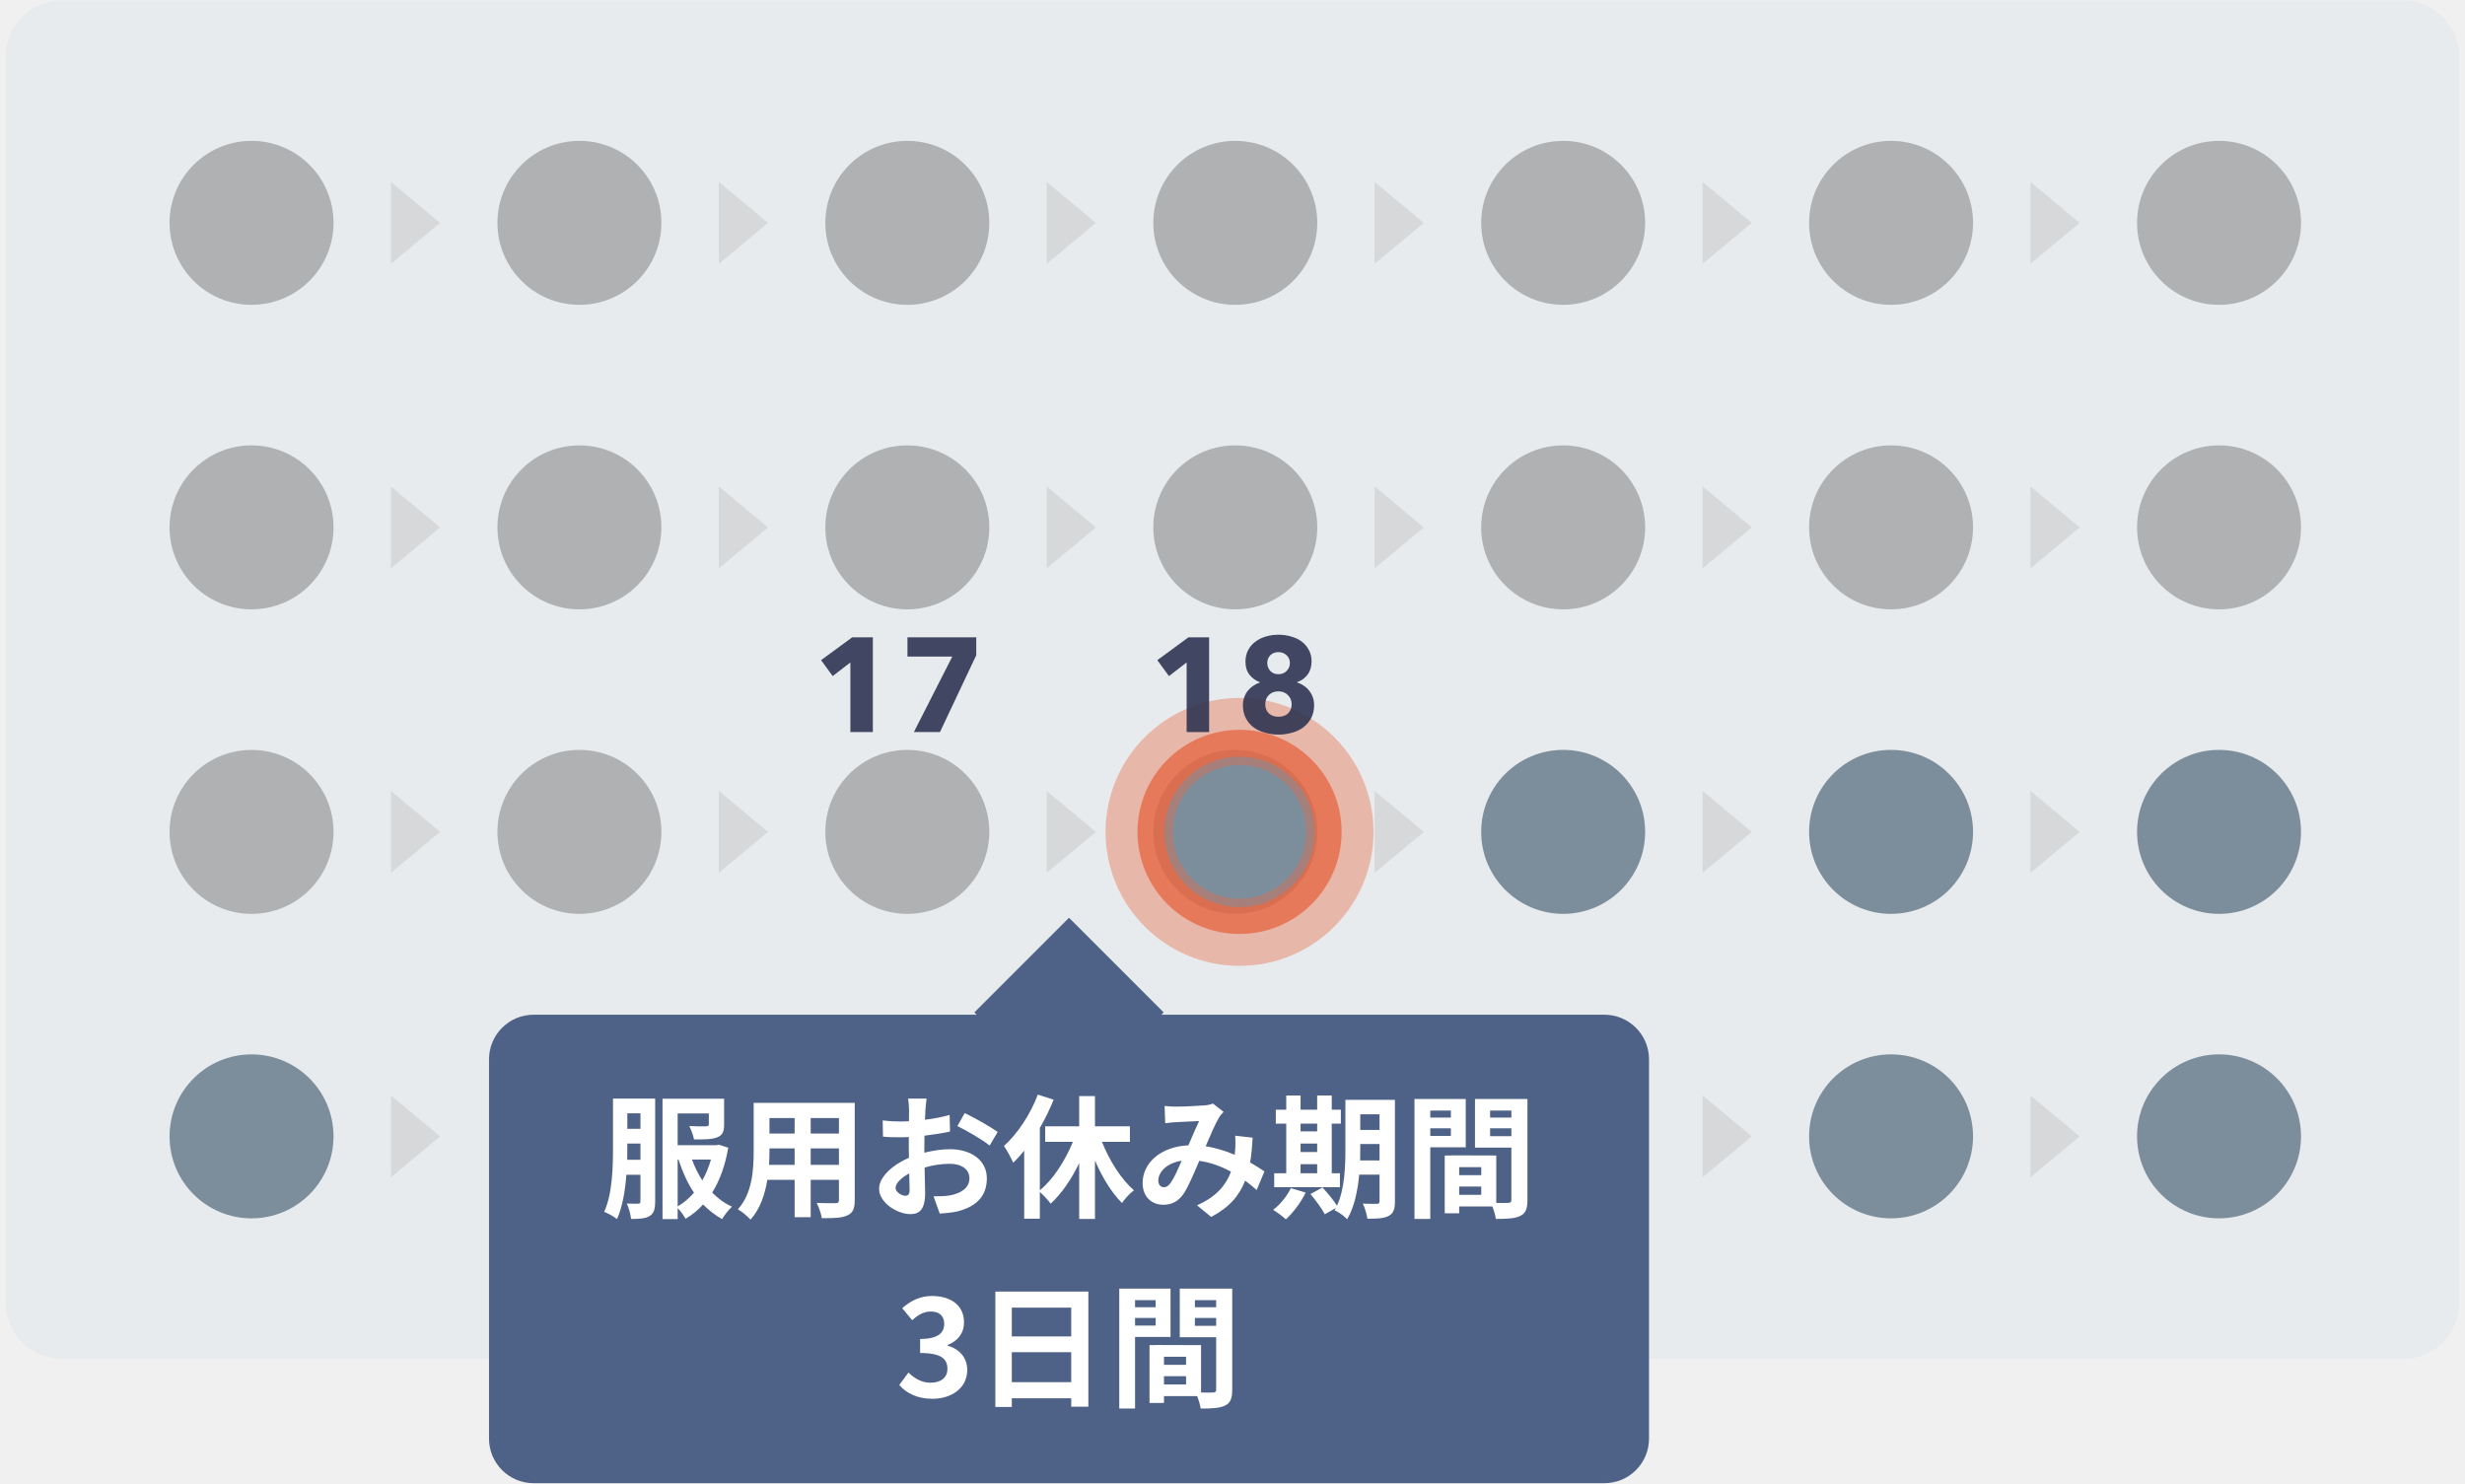
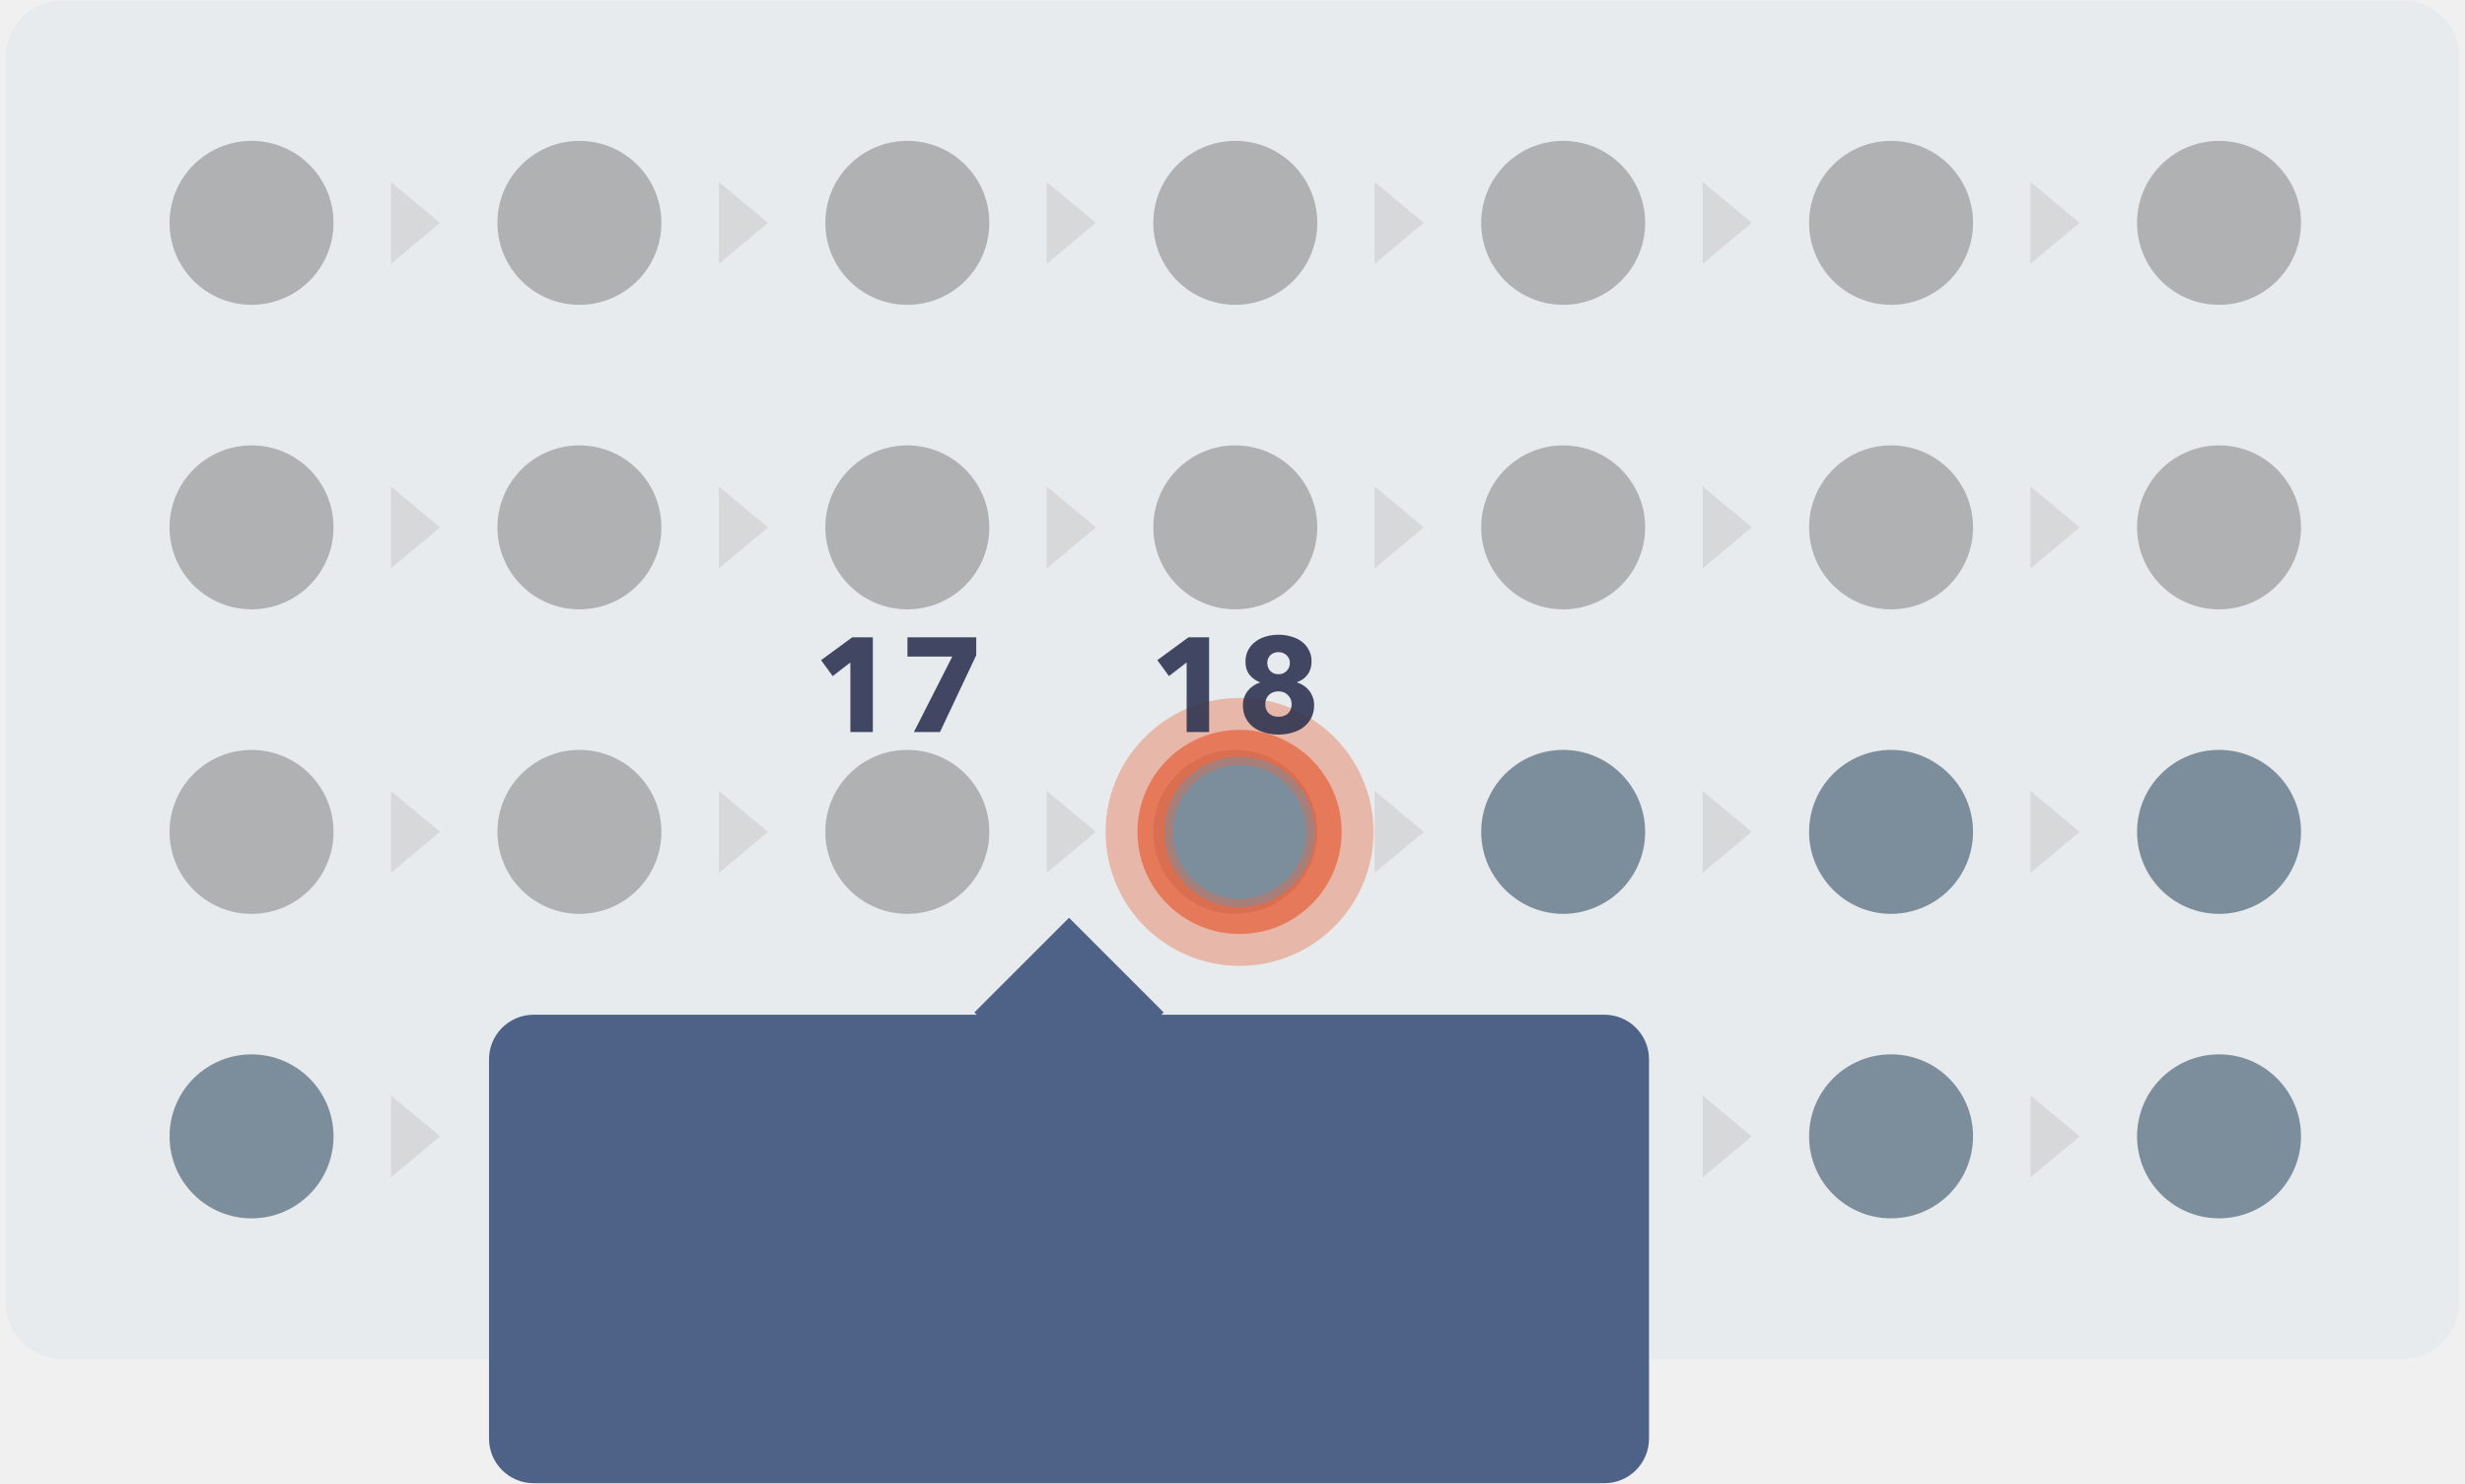
<svg xmlns="http://www.w3.org/2000/svg" width="221" height="133" viewBox="0 0 221 133" fill="none">
  <rect x="0.5" y="0.03" width="220" height="121.798" rx="5.057" fill="#E8EBED" />
  <path fill-rule="evenodd" clip-rule="evenodd" d="M22.552 27.328C26.611 27.328 29.902 24.037 29.902 19.978C29.902 15.919 26.611 12.628 22.552 12.628C18.492 12.628 15.202 15.919 15.202 19.978C15.202 24.037 18.492 27.328 22.552 27.328Z" fill="#AFB1B3" />
  <path fill-rule="evenodd" clip-rule="evenodd" d="M140.146 27.328C144.205 27.328 147.496 24.038 147.496 19.978C147.496 15.919 144.205 12.629 140.146 12.629C136.087 12.629 132.796 15.919 132.796 19.978C132.796 24.038 136.087 27.328 140.146 27.328Z" fill="#AFB1B3" />
  <path fill-rule="evenodd" clip-rule="evenodd" d="M81.346 27.328C85.405 27.328 88.696 24.038 88.696 19.978C88.696 15.919 85.405 12.629 81.346 12.629C77.287 12.629 73.996 15.919 73.996 19.978C73.996 24.038 77.287 27.328 81.346 27.328Z" fill="#AFB1B3" />
  <path fill-rule="evenodd" clip-rule="evenodd" d="M198.948 27.328C203.007 27.328 206.298 24.038 206.298 19.978C206.298 15.919 203.007 12.629 198.948 12.629C194.889 12.629 191.598 15.919 191.598 19.978C191.598 24.038 194.889 27.328 198.948 27.328Z" fill="#AFB1B3" />
  <path fill-rule="evenodd" clip-rule="evenodd" d="M51.947 27.328C56.007 27.328 59.297 24.038 59.297 19.978C59.297 15.919 56.007 12.629 51.947 12.629C47.888 12.629 44.598 15.919 44.598 19.978C44.598 24.038 47.888 27.328 51.947 27.328Z" fill="#AFB1B3" />
  <path fill-rule="evenodd" clip-rule="evenodd" d="M169.544 27.328C173.604 27.328 176.894 24.038 176.894 19.978C176.894 15.919 173.604 12.629 169.544 12.629C165.485 12.629 162.195 15.919 162.195 19.978C162.195 24.038 165.485 27.328 169.544 27.328Z" fill="#AFB1B3" />
  <path fill-rule="evenodd" clip-rule="evenodd" d="M110.75 27.328C114.809 27.328 118.1 24.038 118.1 19.978C118.1 15.919 114.809 12.629 110.75 12.629C106.691 12.629 103.4 15.919 103.4 19.978C103.4 24.038 106.691 27.328 110.75 27.328Z" fill="#AFB1B3" />
  <path fill-rule="evenodd" clip-rule="evenodd" d="M39.454 19.982L35.044 23.657V16.307L39.454 19.982Z" fill="#D1D1D1" fill-opacity="0.7" />
  <path fill-rule="evenodd" clip-rule="evenodd" d="M68.857 19.982L64.448 23.657V16.307L68.857 19.982Z" fill="#D1D1D1" fill-opacity="0.7" />
  <path fill-rule="evenodd" clip-rule="evenodd" d="M98.253 19.982L93.844 23.657V16.307L98.253 19.982Z" fill="#D1D1D1" fill-opacity="0.7" />
  <path fill-rule="evenodd" clip-rule="evenodd" d="M127.652 19.982L123.242 23.657V16.307L127.652 19.982Z" fill="#D1D1D1" fill-opacity="0.7" />
  <path fill-rule="evenodd" clip-rule="evenodd" d="M157.056 19.982L152.646 23.657V16.307L157.056 19.982Z" fill="#D1D1D1" fill-opacity="0.7" />
  <path fill-rule="evenodd" clip-rule="evenodd" d="M186.452 19.982L182.042 23.657V16.307L186.452 19.982Z" fill="#D1D1D1" fill-opacity="0.7" />
  <path fill-rule="evenodd" clip-rule="evenodd" d="M22.552 54.628C26.611 54.628 29.902 51.337 29.902 47.278C29.902 43.219 26.611 39.928 22.552 39.928C18.492 39.928 15.202 43.219 15.202 47.278C15.202 51.337 18.492 54.628 22.552 54.628Z" fill="#AFB1B3" />
  <path fill-rule="evenodd" clip-rule="evenodd" d="M140.146 54.629C144.205 54.629 147.496 51.338 147.496 47.279C147.496 43.219 144.205 39.929 140.146 39.929C136.087 39.929 132.796 43.219 132.796 47.279C132.796 51.338 136.087 54.629 140.146 54.629Z" fill="#AFB1B3" />
  <path fill-rule="evenodd" clip-rule="evenodd" d="M81.346 54.629C85.405 54.629 88.696 51.338 88.696 47.279C88.696 43.219 85.405 39.929 81.346 39.929C77.287 39.929 73.996 43.219 73.996 47.279C73.996 51.338 77.287 54.629 81.346 54.629Z" fill="#AFB1B3" />
  <path fill-rule="evenodd" clip-rule="evenodd" d="M198.948 54.629C203.007 54.629 206.298 51.338 206.298 47.279C206.298 43.219 203.007 39.929 198.948 39.929C194.889 39.929 191.598 43.219 191.598 47.279C191.598 51.338 194.889 54.629 198.948 54.629Z" fill="#AFB1B3" />
  <path fill-rule="evenodd" clip-rule="evenodd" d="M51.947 54.629C56.007 54.629 59.297 51.338 59.297 47.279C59.297 43.219 56.007 39.929 51.947 39.929C47.888 39.929 44.598 43.219 44.598 47.279C44.598 51.338 47.888 54.629 51.947 54.629Z" fill="#AFB1B3" />
  <path fill-rule="evenodd" clip-rule="evenodd" d="M169.544 54.629C173.604 54.629 176.894 51.338 176.894 47.279C176.894 43.219 173.604 39.929 169.544 39.929C165.485 39.929 162.195 43.219 162.195 47.279C162.195 51.338 165.485 54.629 169.544 54.629Z" fill="#AFB1B3" />
  <path fill-rule="evenodd" clip-rule="evenodd" d="M110.75 54.629C114.809 54.629 118.1 51.338 118.1 47.279C118.1 43.219 114.809 39.929 110.75 39.929C106.691 39.929 103.4 43.219 103.4 47.279C103.4 51.338 106.691 54.629 110.75 54.629Z" fill="#AFB1B3" />
  <path fill-rule="evenodd" clip-rule="evenodd" d="M39.454 47.283L35.044 50.958V43.608L39.454 47.283Z" fill="#D1D1D1" fill-opacity="0.7" />
  <path fill-rule="evenodd" clip-rule="evenodd" d="M68.857 47.283L64.448 50.958V43.608L68.857 47.283Z" fill="#D1D1D1" fill-opacity="0.7" />
  <path fill-rule="evenodd" clip-rule="evenodd" d="M98.253 47.283L93.844 50.958V43.608L98.253 47.283Z" fill="#D1D1D1" fill-opacity="0.7" />
  <path fill-rule="evenodd" clip-rule="evenodd" d="M127.652 47.283L123.242 50.958V43.608L127.652 47.283Z" fill="#D1D1D1" fill-opacity="0.7" />
  <path fill-rule="evenodd" clip-rule="evenodd" d="M157.056 47.283L152.646 50.958V43.608L157.056 47.283Z" fill="#D1D1D1" fill-opacity="0.7" />
  <path fill-rule="evenodd" clip-rule="evenodd" d="M186.452 47.283L182.042 50.958V43.608L186.452 47.283Z" fill="#D1D1D1" fill-opacity="0.7" />
  <path fill-rule="evenodd" clip-rule="evenodd" d="M22.552 81.93C26.611 81.93 29.902 78.64 29.902 74.581C29.902 70.521 26.611 67.231 22.552 67.231C18.492 67.231 15.202 70.521 15.202 74.581C15.202 78.64 18.492 81.93 22.552 81.93Z" fill="#AFB1B3" />
  <path fill-rule="evenodd" clip-rule="evenodd" d="M140.146 81.928C144.205 81.928 147.496 78.637 147.496 74.578C147.496 70.519 144.205 67.228 140.146 67.228C136.087 67.228 132.796 70.519 132.796 74.578C132.796 78.637 136.087 81.928 140.146 81.928Z" fill="#7C8E9C" />
  <path fill-rule="evenodd" clip-rule="evenodd" d="M81.346 81.928C85.405 81.928 88.696 78.637 88.696 74.578C88.696 70.519 85.405 67.228 81.346 67.228C77.287 67.228 73.996 70.519 73.996 74.578C73.996 78.637 77.287 81.928 81.346 81.928Z" fill="#AFB1B3" />
  <path fill-rule="evenodd" clip-rule="evenodd" d="M198.948 81.928C203.007 81.928 206.298 78.637 206.298 74.578C206.298 70.519 203.007 67.228 198.948 67.228C194.889 67.228 191.598 70.519 191.598 74.578C191.598 78.637 194.889 81.928 198.948 81.928Z" fill="#7C8E9C" />
  <path fill-rule="evenodd" clip-rule="evenodd" d="M51.947 81.928C56.007 81.928 59.297 78.637 59.297 74.578C59.297 70.519 56.007 67.228 51.947 67.228C47.888 67.228 44.598 70.519 44.598 74.578C44.598 78.637 47.888 81.928 51.947 81.928Z" fill="#AFB1B3" />
  <path fill-rule="evenodd" clip-rule="evenodd" d="M169.544 81.928C173.604 81.928 176.894 78.637 176.894 74.578C176.894 70.519 173.604 67.228 169.544 67.228C165.485 67.228 162.195 70.519 162.195 74.578C162.195 78.637 165.485 81.928 169.544 81.928Z" fill="#7C8E9C" />
  <path fill-rule="evenodd" clip-rule="evenodd" d="M110.75 81.928C114.809 81.928 118.1 78.637 118.1 74.578C118.1 70.519 114.809 67.228 110.75 67.228C106.691 67.228 103.4 70.519 103.4 74.578C103.4 78.637 106.691 81.928 110.75 81.928Z" fill="#7C8E9C" />
  <path fill-rule="evenodd" clip-rule="evenodd" d="M39.454 74.579L35.044 78.254V70.904L39.454 74.579Z" fill="#D1D1D1" fill-opacity="0.7" />
  <path fill-rule="evenodd" clip-rule="evenodd" d="M68.857 74.579L64.448 78.254V70.904L68.857 74.579Z" fill="#D1D1D1" fill-opacity="0.7" />
  <path fill-rule="evenodd" clip-rule="evenodd" d="M98.253 74.579L93.844 78.254V70.904L98.253 74.579Z" fill="#D1D1D1" fill-opacity="0.7" />
  <path fill-rule="evenodd" clip-rule="evenodd" d="M127.652 74.579L123.242 78.254V70.904L127.652 74.579Z" fill="#D1D1D1" fill-opacity="0.7" />
  <path fill-rule="evenodd" clip-rule="evenodd" d="M157.056 74.579L152.646 78.254V70.904L157.056 74.579Z" fill="#D1D1D1" fill-opacity="0.7" />
  <path fill-rule="evenodd" clip-rule="evenodd" d="M186.452 74.579L182.042 78.254V70.904L186.452 74.579Z" fill="#D1D1D1" fill-opacity="0.7" />
  <path fill-rule="evenodd" clip-rule="evenodd" d="M22.552 109.227C26.611 109.227 29.902 105.936 29.902 101.877C29.902 97.818 26.611 94.527 22.552 94.527C18.492 94.527 15.202 97.818 15.202 101.877C15.202 105.936 18.492 109.227 22.552 109.227Z" fill="#7C8E9C" />
  <path fill-rule="evenodd" clip-rule="evenodd" d="M140.146 109.225C144.205 109.225 147.496 105.935 147.496 101.875C147.496 97.816 144.205 94.525 140.146 94.525C136.087 94.525 132.796 97.816 132.796 101.875C132.796 105.935 136.087 109.225 140.146 109.225Z" fill="#7C8E9C" />
  <path fill-rule="evenodd" clip-rule="evenodd" d="M81.346 109.225C85.405 109.225 88.696 105.935 88.696 101.875C88.696 97.816 85.405 94.525 81.346 94.525C77.287 94.525 73.996 97.816 73.996 101.875C73.996 105.935 77.287 109.225 81.346 109.225Z" fill="#AFB1B3" />
  <path fill-rule="evenodd" clip-rule="evenodd" d="M198.948 109.225C203.007 109.225 206.298 105.935 206.298 101.875C206.298 97.816 203.007 94.525 198.948 94.525C194.889 94.525 191.598 97.816 191.598 101.875C191.598 105.935 194.889 109.225 198.948 109.225Z" fill="#7C8E9C" />
  <path fill-rule="evenodd" clip-rule="evenodd" d="M51.947 109.225C56.007 109.225 59.297 105.935 59.297 101.875C59.297 97.816 56.007 94.525 51.947 94.525C47.888 94.525 44.598 97.816 44.598 101.875C44.598 105.935 47.888 109.225 51.947 109.225Z" fill="#AFB1B3" />
  <path fill-rule="evenodd" clip-rule="evenodd" d="M169.544 109.225C173.604 109.225 176.894 105.935 176.894 101.875C176.894 97.816 173.604 94.525 169.544 94.525C165.485 94.525 162.195 97.816 162.195 101.875C162.195 105.935 165.485 109.225 169.544 109.225Z" fill="#7C8E9C" />
  <path fill-rule="evenodd" clip-rule="evenodd" d="M110.75 109.225C114.809 109.225 118.1 105.935 118.1 101.875C118.1 97.816 114.809 94.525 110.75 94.525C106.691 94.525 103.4 97.816 103.4 101.875C103.4 105.935 106.691 109.225 110.75 109.225Z" fill="#7C8E9C" />
  <path fill-rule="evenodd" clip-rule="evenodd" d="M39.454 101.877L35.044 105.552V98.202L39.454 101.877Z" fill="#D1D1D1" fill-opacity="0.7" />
  <path fill-rule="evenodd" clip-rule="evenodd" d="M68.857 101.877L64.448 105.552V98.202L68.857 101.877Z" fill="#D1D1D1" fill-opacity="0.7" />
  <path fill-rule="evenodd" clip-rule="evenodd" d="M98.253 101.877L93.844 105.552V98.202L98.253 101.877Z" fill="#D1D1D1" fill-opacity="0.7" />
  <path fill-rule="evenodd" clip-rule="evenodd" d="M127.652 101.877L123.242 105.552V98.202L127.652 101.877Z" fill="#D1D1D1" fill-opacity="0.7" />
  <path fill-rule="evenodd" clip-rule="evenodd" d="M157.056 101.877L152.646 105.552V98.202L157.056 101.877Z" fill="#D1D1D1" fill-opacity="0.7" />
  <path fill-rule="evenodd" clip-rule="evenodd" d="M186.452 101.877L182.042 105.552V98.202L186.452 101.877Z" fill="#D1D1D1" fill-opacity="0.7" />
  <path opacity="0.8" d="M119.08 74.581C119.08 78.97 115.521 82.528 111.132 82.528C106.743 82.528 103.185 78.97 103.185 74.581C103.185 70.191 106.743 66.633 111.132 66.633C115.521 66.633 119.08 70.191 119.08 74.581Z" stroke="#E66A45" stroke-width="2.408" />
  <path opacity="0.4" d="M120.133 74.581C120.133 79.552 116.103 83.582 111.132 83.582C106.161 83.582 102.131 79.552 102.131 74.581C102.131 69.609 106.161 65.579 111.132 65.579C116.103 65.579 120.133 69.609 120.133 74.581Z" stroke="#E66A45" stroke-width="6.021" />
  <path d="M76.24 65.629V59.389L74.656 60.612L73.612 59.184L76.408 57.133H78.256V65.629H76.24ZM84.274 65.629H81.934L85.378 58.861H81.358V57.133H87.526V58.74L84.274 65.629Z" fill="#29304D" fill-opacity="0.87" />
  <path d="M106.388 65.629V59.389L104.804 60.612L103.76 59.184L106.556 57.133H108.404V65.629H106.388ZM117.818 63.205C117.818 63.653 117.73 64.044 117.554 64.38C117.378 64.709 117.142 64.984 116.846 65.209C116.558 65.424 116.218 65.585 115.826 65.689C115.442 65.8 115.042 65.856 114.626 65.856C114.202 65.856 113.798 65.8 113.414 65.689C113.03 65.585 112.69 65.424 112.394 65.209C112.106 64.993 111.874 64.721 111.698 64.392C111.522 64.056 111.434 63.664 111.434 63.217C111.434 62.961 111.474 62.724 111.554 62.508C111.634 62.285 111.742 62.089 111.878 61.92C112.022 61.745 112.186 61.596 112.37 61.477C112.554 61.349 112.75 61.252 112.958 61.188V61.164C112.59 61.029 112.282 60.809 112.034 60.505C111.786 60.193 111.662 59.8 111.662 59.328C111.662 58.937 111.742 58.589 111.902 58.285C112.062 57.98 112.278 57.728 112.55 57.529C112.822 57.321 113.138 57.164 113.498 57.06C113.858 56.956 114.234 56.904 114.626 56.904C115.018 56.904 115.39 56.956 115.742 57.06C116.102 57.157 116.418 57.304 116.69 57.505C116.962 57.705 117.178 57.956 117.338 58.261C117.506 58.556 117.59 58.901 117.59 59.292C117.59 59.764 117.47 60.16 117.23 60.48C116.99 60.8 116.678 61.025 116.294 61.153V61.188C116.51 61.252 116.71 61.349 116.894 61.477C117.078 61.596 117.238 61.745 117.374 61.92C117.51 62.089 117.618 62.285 117.698 62.508C117.778 62.724 117.818 62.956 117.818 63.205ZM115.646 59.437C115.646 59.157 115.546 58.925 115.346 58.74C115.146 58.556 114.906 58.465 114.626 58.465C114.322 58.465 114.078 58.556 113.894 58.74C113.71 58.925 113.618 59.157 113.618 59.437C113.618 59.709 113.706 59.944 113.882 60.145C114.066 60.344 114.314 60.444 114.626 60.444C114.922 60.444 115.166 60.344 115.358 60.145C115.55 59.944 115.646 59.709 115.646 59.437ZM115.802 63.133C115.802 62.804 115.69 62.532 115.466 62.316C115.25 62.093 114.97 61.98 114.626 61.98C114.274 61.98 113.986 62.089 113.762 62.304C113.546 62.52 113.438 62.797 113.438 63.133C113.438 63.477 113.546 63.752 113.762 63.961C113.986 64.16 114.274 64.26 114.626 64.26C114.978 64.26 115.262 64.16 115.478 63.961C115.694 63.752 115.802 63.477 115.802 63.133Z" fill="#29304D" fill-opacity="0.87" />
  <path fill-rule="evenodd" clip-rule="evenodd" d="M95.843 82.278L87.358 90.763L87.565 90.97H47.843C45.634 90.97 43.843 92.761 43.843 94.97V128.97C43.843 131.179 45.634 132.97 47.843 132.97H143.843C146.052 132.97 147.843 131.179 147.843 128.97V94.97C147.843 92.761 146.052 90.97 143.843 90.97H104.121L104.329 90.763L95.843 82.278Z" fill="#4E6287" />
-   <path d="M56.231 103.975C56.243 103.579 56.243 103.207 56.243 102.847V102.523H57.419V103.975H56.231ZM57.419 99.811V101.203H56.243V99.811H57.419ZM58.739 98.491H54.959V102.847C54.959 104.599 54.911 107.011 54.167 108.643C54.479 108.751 55.067 109.087 55.319 109.291C55.811 108.199 56.051 106.723 56.159 105.319H57.419V107.695C57.419 107.863 57.359 107.911 57.215 107.911C57.071 107.911 56.627 107.923 56.195 107.899C56.375 108.259 56.543 108.907 56.579 109.279C57.359 109.279 57.875 109.243 58.247 109.015C58.643 108.763 58.739 108.379 58.739 107.719V98.491ZM60.755 103.951H60.827C61.187 105.043 61.631 106.051 62.219 106.927C61.775 107.431 61.295 107.851 60.755 108.151V103.951ZM63.743 103.951C63.551 104.623 63.287 105.259 62.963 105.823C62.591 105.247 62.279 104.611 62.039 103.951H63.743ZM64.439 102.619L64.223 102.667H60.755V99.823H63.551V100.783C63.551 100.927 63.491 100.963 63.299 100.975C63.107 100.987 62.399 100.987 61.799 100.951C61.967 101.299 62.159 101.779 62.219 102.151C63.131 102.151 63.815 102.151 64.283 101.971C64.787 101.779 64.919 101.443 64.919 100.819V98.503H59.399V109.291H60.755V108.307C61.019 108.571 61.319 108.991 61.463 109.267C62.051 108.919 62.579 108.487 63.035 107.983C63.539 108.499 64.115 108.943 64.739 109.291C64.943 108.943 65.339 108.439 65.627 108.175C64.967 107.887 64.367 107.443 63.851 106.915C64.523 105.835 65.015 104.515 65.291 102.895L64.439 102.619ZM72.683 104.431V102.955H75.215V104.431H72.683ZM68.951 104.431C68.975 103.987 68.987 103.555 68.987 103.171V102.955H71.243V104.431H68.951ZM71.243 100.231V101.623H68.987V100.231H71.243ZM75.215 101.623H72.683V100.231H75.215V101.623ZM76.631 98.875H67.571V103.159C67.571 104.839 67.463 106.975 66.155 108.415C66.479 108.583 67.055 109.075 67.283 109.339C68.147 108.403 68.579 107.083 68.795 105.775H71.243V109.123H72.683V105.775H75.215V107.575C75.215 107.791 75.131 107.863 74.903 107.863C74.687 107.863 73.895 107.875 73.223 107.839C73.403 108.211 73.631 108.823 73.679 109.207C74.759 109.219 75.491 109.195 75.983 108.955C76.463 108.739 76.631 108.355 76.631 107.587V98.875ZM83.075 98.491H81.419C81.455 98.707 81.503 99.295 81.503 99.547C81.503 99.751 81.503 100.099 81.491 100.519C81.251 100.531 81.011 100.543 80.795 100.543C80.363 100.543 79.847 100.531 79.139 100.447L79.163 101.899C79.571 101.947 80.039 101.959 80.843 101.959C81.035 101.959 81.251 101.947 81.479 101.935C81.479 102.271 81.479 102.607 81.479 102.943C81.479 103.219 81.479 103.507 81.491 103.795C80.015 104.431 78.815 105.523 78.815 106.567C78.815 107.839 80.459 108.847 81.623 108.847C82.415 108.847 82.943 108.451 82.943 106.963C82.943 106.555 82.919 105.619 82.895 104.671C83.627 104.455 84.407 104.335 85.151 104.335C86.195 104.335 86.915 104.815 86.915 105.631C86.915 106.507 86.147 106.987 85.175 107.167C84.755 107.239 84.239 107.251 83.699 107.251L84.251 108.799C84.743 108.763 85.271 108.727 85.823 108.607C87.731 108.127 88.475 107.059 88.475 105.643C88.475 103.987 87.023 103.027 85.175 103.027C84.515 103.027 83.687 103.135 82.871 103.339C82.871 103.183 82.871 103.039 82.871 102.895C82.871 102.547 82.871 102.175 82.883 101.815C83.663 101.719 84.491 101.599 85.175 101.443L85.139 99.955C84.515 100.135 83.723 100.291 82.931 100.387C82.943 100.087 82.955 99.799 82.967 99.535C82.991 99.223 83.039 98.707 83.075 98.491ZM86.495 99.787L85.835 100.951C86.579 101.311 88.151 102.211 88.727 102.703L89.447 101.479C88.811 101.023 87.419 100.231 86.495 99.787ZM80.291 106.507C80.291 106.087 80.783 105.595 81.515 105.199C81.539 105.847 81.551 106.399 81.551 106.699C81.551 107.107 81.383 107.203 81.167 107.203C80.855 107.203 80.291 106.879 80.291 106.507ZM101.303 102.367V100.975H98.171V98.263H96.755V100.975H93.707V102.367H96.191C95.495 104.071 94.415 105.739 93.227 106.711V101.119C93.707 100.303 94.127 99.427 94.463 98.587L93.047 98.131C92.375 99.919 91.223 101.647 90.011 102.739C90.263 103.087 90.695 103.891 90.839 104.239C91.175 103.927 91.499 103.555 91.823 103.159V109.255H93.227V106.855C93.551 107.143 93.971 107.599 94.199 107.911C95.171 107.011 96.059 105.727 96.755 104.275V109.279H98.171V104.035C98.819 105.547 99.659 106.927 100.595 107.851C100.835 107.479 101.315 106.963 101.663 106.711C100.523 105.727 99.479 104.071 98.795 102.367H101.303ZM104.411 99.151L104.471 100.699C104.783 100.651 105.203 100.615 105.443 100.603C105.995 100.567 107.027 100.531 107.507 100.507C107.231 101.071 106.883 101.887 106.547 102.679C104.135 102.787 102.443 104.203 102.443 106.063C102.443 107.275 103.235 108.007 104.291 108.007C105.107 108.007 105.683 107.671 106.163 106.951C106.583 106.291 107.087 105.091 107.519 104.071C108.551 104.215 109.511 104.575 110.363 105.043C109.967 106.135 109.127 107.275 107.315 108.055L108.587 109.099C110.195 108.259 111.107 107.203 111.635 105.847C112.007 106.123 112.355 106.399 112.667 106.687L113.363 105.019C113.015 104.779 112.583 104.503 112.079 104.215C112.199 103.543 112.259 102.799 112.307 101.995L110.735 101.815C110.771 102.175 110.771 102.655 110.735 103.123C110.723 103.255 110.711 103.387 110.699 103.531C109.919 103.195 109.031 102.907 108.095 102.763C108.527 101.743 108.983 100.699 109.295 100.183C109.391 100.015 109.535 99.859 109.703 99.679L108.743 98.935C108.539 99.019 108.227 99.091 107.927 99.103C107.363 99.151 106.091 99.211 105.407 99.211C105.143 99.211 104.735 99.187 104.411 99.151ZM103.847 105.835C103.847 105.079 104.603 104.263 105.947 104.059C105.611 104.815 105.287 105.571 104.975 106.015C104.759 106.315 104.591 106.435 104.351 106.435C104.075 106.435 103.847 106.231 103.847 105.835ZM116.603 104.371H118.091V105.187H116.603V104.371ZM118.091 100.735V101.431H116.603V100.735H118.091ZM116.603 102.523H118.091V103.279H116.603V102.523ZM120.131 105.187H119.399V100.735H120.215V99.487H119.399V98.215H118.091V99.487H116.603V98.215H115.319V99.487H114.383V100.735H115.319V105.187H114.239V106.435H120.131V105.187ZM115.727 106.519C115.391 107.239 114.767 107.995 114.143 108.463C114.467 108.655 115.019 109.063 115.283 109.315C115.931 108.727 116.639 107.791 117.059 106.915L115.727 106.519ZM121.943 104.035C121.955 103.663 121.955 103.315 121.955 103.003V102.559H123.683V104.035H121.943ZM123.683 99.895V101.299H121.955V99.895H123.683ZM125.063 98.599H120.623V103.003C120.623 104.563 120.563 106.591 119.867 108.091C119.567 107.599 119.003 106.939 118.571 106.459L117.491 107.047C117.959 107.599 118.535 108.391 118.775 108.859L119.771 108.295C119.735 108.367 119.687 108.427 119.651 108.499C119.963 108.619 120.551 109.051 120.779 109.303C121.427 108.223 121.727 106.723 121.859 105.307H123.683V107.671C123.683 107.863 123.623 107.923 123.443 107.923C123.275 107.923 122.699 107.935 122.183 107.899C122.363 108.259 122.543 108.883 122.591 109.255C123.479 109.267 124.091 109.231 124.511 109.003C124.931 108.775 125.063 108.403 125.063 107.695V98.599ZM130.079 99.559V100.195H128.231V99.559H130.079ZM128.231 101.839V101.155H130.079V101.839H128.231ZM131.411 102.859V98.527H126.815V109.279H128.231V102.859H131.411ZM133.595 101.863V101.155H135.503V101.863H133.595ZM135.503 99.559V100.195H133.595V99.559H135.503ZM130.823 107.119V106.375H132.803V107.119H130.823ZM132.803 105.355H130.823V104.635H132.803V105.355ZM136.943 98.527H132.239V102.883H135.503V107.575C135.503 107.767 135.431 107.839 135.215 107.839C135.059 107.851 134.615 107.851 134.147 107.839V103.591L130.115 103.579V103.591H129.527V108.775H130.823V108.163H133.799C133.943 108.535 134.075 108.979 134.111 109.279C135.143 109.279 135.839 109.243 136.307 109.003C136.787 108.775 136.943 108.355 136.943 107.587V98.527ZM83.598 125.403C85.29 125.403 86.718 124.455 86.718 122.823C86.718 121.659 85.95 120.915 84.954 120.639V120.579C85.89 120.207 86.43 119.511 86.43 118.551C86.43 117.039 85.266 116.187 83.55 116.187C82.506 116.187 81.654 116.607 80.886 117.279L81.786 118.359C82.314 117.867 82.83 117.579 83.466 117.579C84.222 117.579 84.654 117.987 84.654 118.683C84.654 119.475 84.126 120.039 82.494 120.039V121.299C84.426 121.299 84.942 121.851 84.942 122.715C84.942 123.519 84.33 123.963 83.43 123.963C82.626 123.963 81.978 123.567 81.45 123.051L80.622 124.167C81.246 124.875 82.194 125.403 83.598 125.403ZM90.713 123.915V121.227H96.04V123.915H90.713ZM96.04 117.231V119.811H90.713V117.231H96.04ZM89.237 115.791V126.135H90.713V125.355H96.04V126.111H97.576V115.791H89.237ZM103.612 116.559V117.195H101.764V116.559H103.612ZM101.764 118.839V118.155H103.612V118.839H101.764ZM104.944 119.859V115.527H100.348V126.279H101.764V119.859H104.944ZM107.128 118.863V118.155H109.036V118.863H107.128ZM109.036 116.559V117.195H107.128V116.559H109.036ZM104.356 124.119V123.375H106.336V124.119H104.356ZM106.336 122.355H104.356V121.635H106.336V122.355ZM110.476 115.527H105.772V119.883H109.036V124.575C109.036 124.767 108.964 124.839 108.748 124.839C108.592 124.851 108.148 124.851 107.68 124.839V120.591L103.648 120.579V120.591H103.06V125.775H104.356V125.163H107.332C107.476 125.535 107.608 125.979 107.644 126.279C108.676 126.279 109.372 126.243 109.84 126.003C110.32 125.775 110.476 125.355 110.476 124.587V115.527Z" fill="white" />
</svg>
